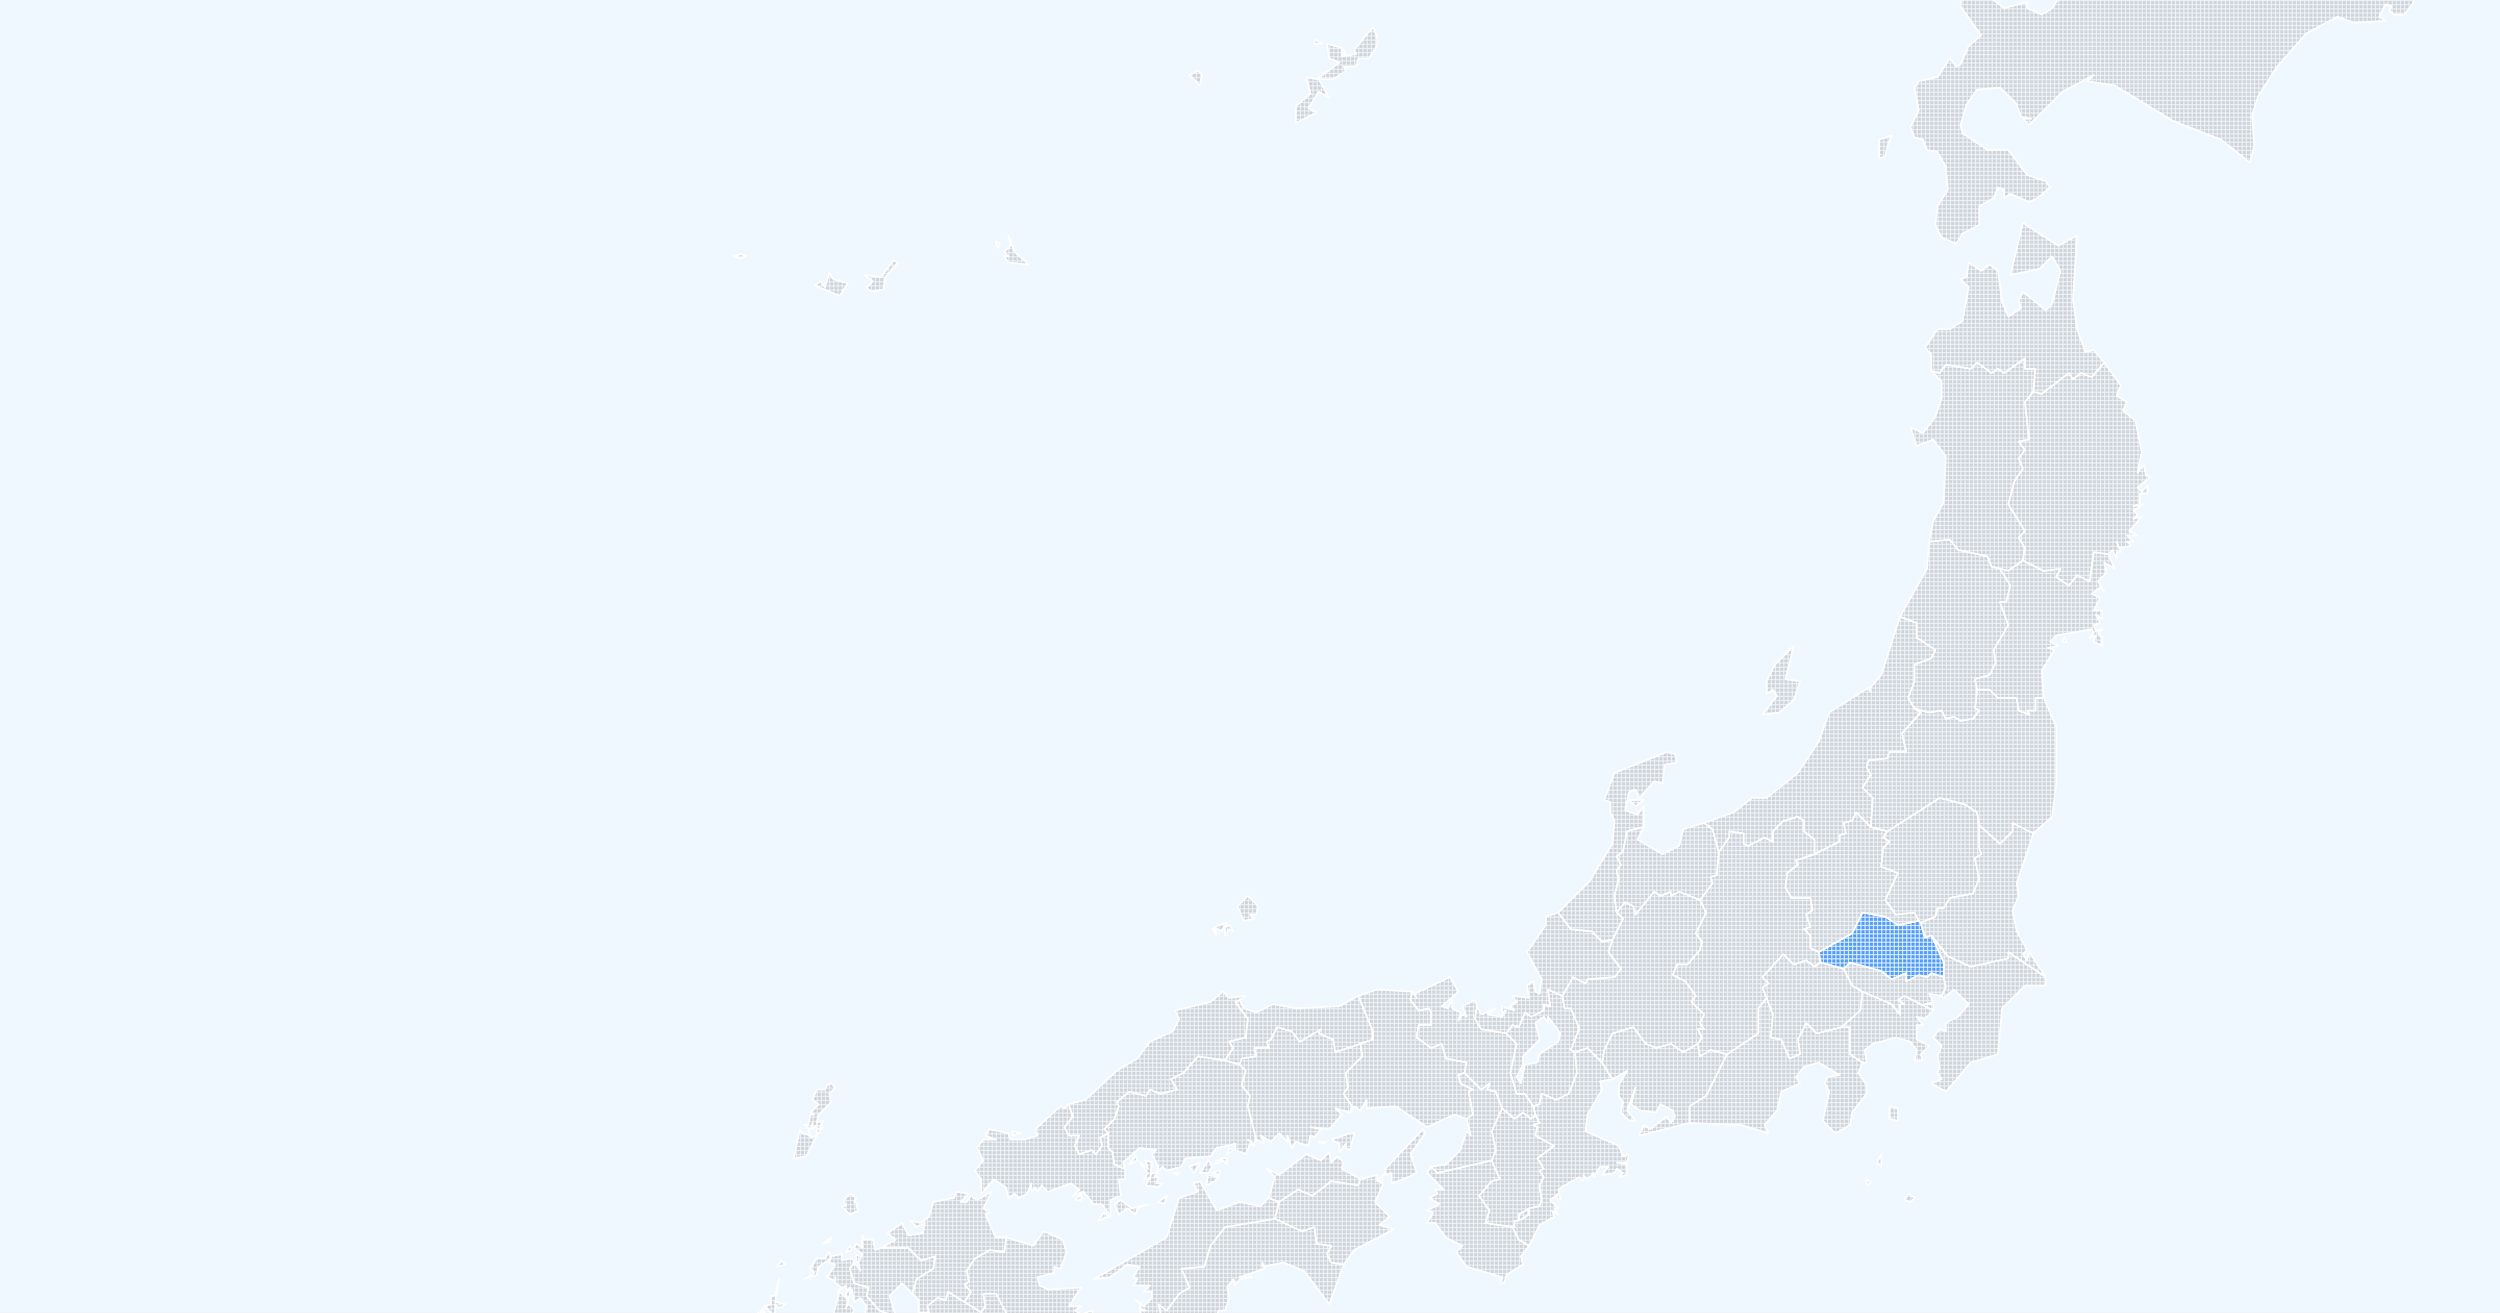
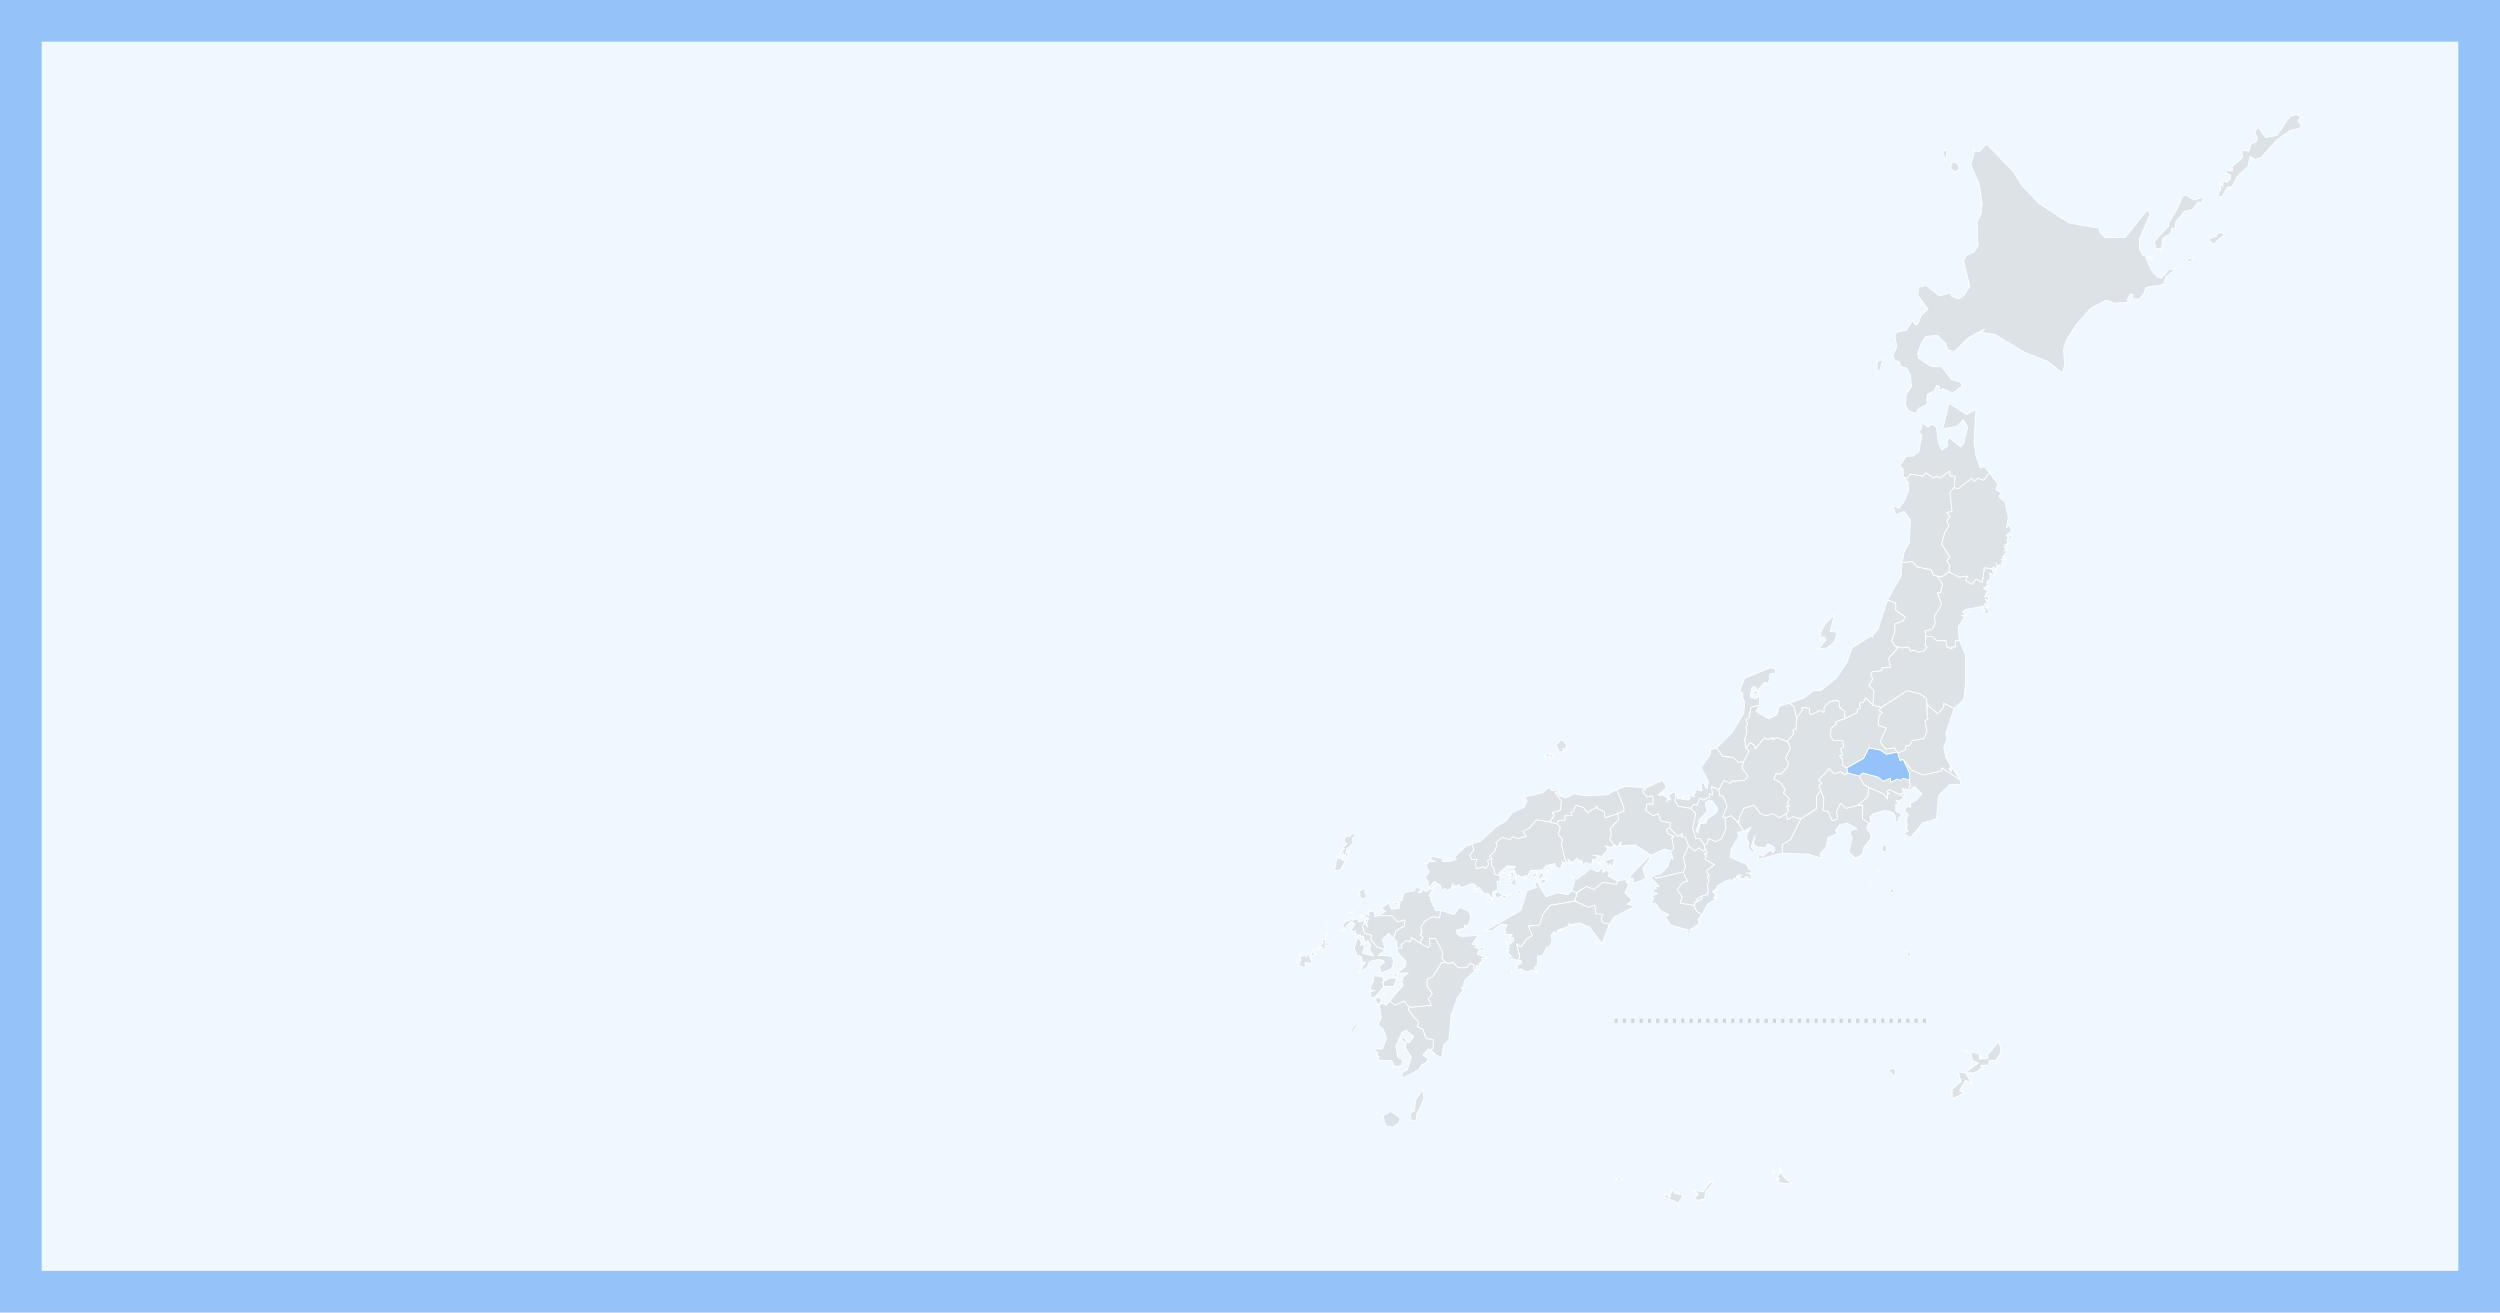
<svg xmlns="http://www.w3.org/2000/svg" viewBox="0 0 1200 630" width="1200" height="630">
  <rect width="1200" height="630" fill="#f0f8ff" />
  <defs>
    <pattern id="main" viewBox="0 0 5 5" x="0" y="0" width="5" height="5" patternUnits="userSpaceOnUse" patternTransform="scale(0.4)">
      <rect x="1" y="1" width="5" height="5" fill="rgba(56,141,245,0.8)" />
    </pattern>
  </defs>
  <defs>
    <pattern id="default" viewBox="0 0 5 5" x="0" y="0" width="5" height="5" patternUnits="userSpaceOnUse" patternTransform="scale(0.4)">
      <rect x="1" y="1" width="5" height="5" fill="rgba(202,205,209,0.8)" />
    </pattern>
  </defs>
-   <g transform="translate(300, -180) scale(1.0)">
+   <g transform="translate(600, 50) scale(0.5)">
    <g class="prefectures">
-       <g class="okinawa kyusyu-okinawa prefecture" data-code="47" stroke-linejoin="round" fill="url(#default)" fill-rule="nonzero" stroke="#ffffff" stroke-width="0.8" transform="translate(52, 193)">
+       <g class="okinawa kyusyu-okinawa prefecture" data-code="47" stroke-linejoin="round" fill="rgba(202,205,209,0.5)" fill-rule="nonzero" stroke="#ffffff" stroke-width="0.8" transform="translate(350, 900)  scale(1.2)">
        <polygon points="4 109 6 110 4 111 0 110" />
        <polygon points="48 121 55 123 51 129 39 124 42 122 44 125 46 118" />
        <polygon points="132 113 130 110 132 110 130 108 133 105 132 100 135 108 142 114" />
        <polygon points="225 23 224 28 219 23 223 21" />
        <polygon points="73 117 77 112 79 113 73 120 72 126 66 127 64 125 67 122 63 119 71 120" />
        <polygon points="287 20 291 17 286 15 285 8 292 10 292 14 299 13 298 11 307 0 309 5 309 9 305 15 300 15 299 19 293 19 294 21 288 25 281 25 286 34 281 31 276 39 280 41 270 46 270 38 277 32 275 24 280 25" />
        <polygon points="127 106 126 103 128 104" />
        <polygon points="279 8 279 6 283 8" />
        <polygon points="293 11 294 13 292 12" />
      </g>
-       <g class="kagoshima kyusyu kyusyu-okinawa prefecture" data-code="46" stroke-linejoin="round" fill="url(#default)" fill-rule="nonzero" stroke="#ffffff" stroke-width="0.8" transform="translate(96, 17)">
+       <g class="kagoshima kyusyu kyusyu-okinawa prefecture" data-code="46" stroke-linejoin="round" fill="rgba(202,205,209,0.5)" fill-rule="nonzero" stroke="#ffffff" stroke-width="0.8" transform="translate(96, 17)">
        <polygon points="23 949 26 951 23 952" />
        <polygon points="33 960 32 954 39 950 48 956 47 961 41 965 35 964" />
        <polygon points="64 953 64 958 59 959 58 952 62 949 63 939 70 929 71 938" />
        <polygon points="38 844 43 848 52 844 57 850 56 852 61 859 66 864 65 869 70 871 73 880 80 881 80 888 78 891 75 890 70 896 75 899 73 903 76 902 69 905 66 910 50 918 50 913 55 910 59 898 53 889 54 884 48 881 53 879 54 883 57 884 61 878 54 872 50 874 44 887 46 898 51 901 49 906 43 907 40 901 27 901 28 897 25 896 27 894 22 890 31 890 35 880 32 871 27 867 30 860 28 848 31 846 35 848" />
        <polygon points="31 837 34 836 33 838" />
        <polygon points="27 848 24 842 29 840 30 844" />
        <polygon points="4 868 6 865 7 867 2 875 0 874" />
-         <polygon points="12 864 9 861 14 861" />
-         <polygon points="284 149 280 150 279 146 289 144" />
-         <polygon points="301 126 301 118 306 118 305 122 309 126 308 129 303 132 300 128" />
-         <polygon points="363 98 360 99 359 97 365 93" />
-         <polygon points="344 90 331 98 335 101 330 104 327 103 329 107 323 102 325 99 316 97 324 97 325 95 321 94 335 88 337 90 339 86 344 85 342 89 344 87 345 89 347 82 349 88" />
-         <polygon points="324 108 322 106 320 108 318 101 323 102 322 105 328 107 325 109 326 107" />
-         <polygon points="355 12 352 16 352 13" />
-         <polygon points="361 1 363 0 365 4" />
      </g>
-       <g class="miyazaki kyusyu kyusyu-okinawa prefecture" data-code="45" stroke-linejoin="round" fill="url(#default)" fill-rule="nonzero" stroke="#ffffff" stroke-width="0.8" transform="translate(152, 824)">
+       <g class="miyazaki kyusyu kyusyu-okinawa prefecture" data-code="45" stroke-linejoin="round" fill="rgba(202,205,209,0.5)" fill-rule="nonzero" stroke="#ffffff" stroke-width="0.8" transform="translate(152, 824)">
        <polygon points="36 0 38 1 43 0 48 5 56 5 59 1 63 2 63 7 65 7 54 17 53 21 56 22 52 23 51 25 53 26 47 34 41 51 39 74 34 79 32 91 27 89 22 84 24 81 24 74 17 73 14 64 9 62 10 57 5 52 0 45 1 43 22 41 19 35 23 30 18 23 18 16 23 14 32 0" />
      </g>
-       <g class="oita kyusyu kyusyu-okinawa prefecture" data-code="44" stroke-linejoin="round" fill="url(#default)" fill-rule="nonzero" stroke="#ffffff" stroke-width="0.8" transform="translate(163, 771)">
+       <g class="oita kyusyu kyusyu-okinawa prefecture" data-code="44" stroke-linejoin="round" fill="rgba(202,205,209,0.5)" fill-rule="nonzero" stroke="#ffffff" stroke-width="0.8" transform="translate(163, 771)">
        <polygon points="0 34 3 29 0 26 2 24 1 19 5 13 12 9 19 10 20 3 33 7 38 0 47 4 49 10 46 18 43 17 43 20 35 22 36 26 40 28 56 27 50 36 56 36 53 38 56 40 61 38 62 41 57 41 55 45 65 49 59 49 61 51 57 54 60 55 54 56 54 60 52 60 52 55 48 54 45 58 37 58 32 53 27 54 25 53 21 49 22 43 15 30 9 30 10 36 8 39" />
      </g>
-       <g class="kumamoto kyusyu kyusyu-okinawa prefecture" data-code="43" stroke-linejoin="round" fill="url(#default)" fill-rule="nonzero" stroke="#ffffff" stroke-width="0.8" transform="translate(115, 800)">
+       <g class="kumamoto kyusyu kyusyu-okinawa prefecture" data-code="43" stroke-linejoin="round" fill="rgba(202,205,209,0.5)" fill-rule="nonzero" stroke="#ffffff" stroke-width="0.8" transform="translate(115, 800)">
        <path d="M8,37 L13,38 L13,48 L5,57 L1,58 L1,52 L5,51 L0,50 L4,40 L3,37 L8,37 Z M20,47 L14,47 L12,43 L19,39 L26,39 L23,47 L20,47 Z M24,34 L26,34 L26,38 L23,38 L24,34 Z M38,67 L33,61 L24,65 L19,61 L32,46 L30,40 L32,41 L31,39 L37,34 L26,34 L34,28 L35,23 L27,15 L26,10 L31,10 L30,7 L35,3 L39,4 L40,0 L48,5 L56,10 L58,7 L57,1 L63,1 L70,14 L69,20 L73,24 L69,24 L60,38 L55,40 L55,47 L60,54 L56,59 L59,65 L38,67 Z" />
      </g>
-       <g class="nagasaki kyusyu kyusyu-okinawa prefecture" data-code="42" stroke-linejoin="round" fill="url(#default)" fill-rule="nonzero" stroke="#ffffff" stroke-width="0.8" transform="translate(44, 700)">
+       <g class="nagasaki kyusyu kyusyu-okinawa prefecture" data-code="42" stroke-linejoin="round" fill="rgba(202,205,209,0.5)" fill-rule="nonzero" stroke="#ffffff" stroke-width="0.8" transform="translate(44, 700)">
        <path d="M53,1 L55,0 L57,2 L54,5 L55,9 L49,15 L48,19 L51,18 L49,22 L51,21 L48,25 L48,20 L46,22 L46,19 L45,22 L42,20 L44,20 L45,15 L47,15 L45,14 L49,10 L46,8 L48,3 L52,3 L53,1 Z M46,29 L43,35 L37,36 L40,22 L41,24 L45,25 L44,22 L45,26 L48,25 L46,29 Z M67,59 L68,61 L64,63 L60,59 L62,59 L61,56 L64,53 L67,55 L66,57 L68,58 L67,59 Z M28,110 L25,115 L26,110 L23,107 L26,106 L26,102 L28,102 L30,94 L28,105 L33,106 L30,108 L28,106 L28,110 Z M24,112 L21,111 L21,109 L23,111 L22,108 L24,112 Z M19,113 L20,110 L19,116 L16,111 L19,113 Z M6,118 L9,117 L10,119 L12,115 L16,125 L9,124 L9,129 L0,126 L1,124 L3,126 L4,125 L2,125 L5,122 L4,116 L6,118 Z M65,80 L62,81 L64,78 L65,80 Z M67,82 L70,84 L67,86 L67,82 Z M29,88 L31,85 L33,87 L29,88 Z M54,76 L51,77 L55,74 L54,76 Z M66,86 L64,89 L66,96 L73,98 L72,102 L78,109 L86,112 L79,117 L92,118 L94,123 L92,130 L82,134 L80,128 L85,124 L84,122 L79,121 L71,123 L68,129 L60,134 L64,129 L63,126 L65,127 L67,123 L64,125 L63,118 L59,117 L56,111 L59,100 L63,104 L62,108 L63,106 L66,108 L64,115 L75,118 L71,112 L72,107 L69,103 L66,105 L65,99 L62,99 L62,97 L58,100 L60,98 L57,96 L57,93 L57,95 L53,93 L57,87 L54,86 L55,83 L60,82 L60,85 L65,84 L66,86 Z M49,88 L48,92 L42,94 L47,91 L45,89 L48,84 L52,84 L54,81 L55,84 L49,88 Z M15,115 L15,113 L18,116 L15,118 L15,115 Z M64,101 L63,104 L62,101 L64,98 L64,101 Z" />
      </g>
-       <g class="saga kyusyu kyusyu-okinawa prefecture" data-code="41" stroke-linejoin="round" fill="url(#default)" fill-rule="nonzero" stroke="#ffffff" stroke-width="0.8" transform="translate(108, 773)">
+       <g class="saga kyusyu kyusyu-okinawa prefecture" data-code="41" stroke-linejoin="round" fill="rgba(202,205,209,0.5)" fill-rule="nonzero" stroke="#ffffff" stroke-width="0.8" transform="translate(108, 773)">
        <polygon points="15 6 28 6 34 12 41 10 40 16 32 21 30 28 25 23 19 29 22 39 14 36 8 29 9 25 2 23 0 16 2 13 5 17 4 13 6 9 2 6 3 4 6 6 6 0 7 2 11 2 12 7" />
      </g>
-       <g class="fukuoka kyusyu kyusyu-okinawa prefecture" data-code="40" stroke-linejoin="round" fill="url(#default)" fill-rule="nonzero" stroke="#ffffff" stroke-width="0.8" transform="translate(123, 752)">
+       <g class="fukuoka kyusyu kyusyu-okinawa prefecture" data-code="40" stroke-linejoin="round" fill="rgba(202,205,209,0.5)" fill-rule="nonzero" stroke="#ffffff" stroke-width="0.8" transform="translate(123, 752)">
        <polygon points="40 53 32 48 31 52 27 51 22 55 23 58 18 58 18 52 15 49 17 42 25 37 26 31 19 33 13 27 0 27 7 23 3 20 10 15 13 21 20 20 21 15 17 17 14 14 19 15 23 12 25 5 35 3 36 0 42 1 38 5 41 5 43 2 46 4 53 0 49 8 52 10 50 11 55 22 60 22 59 29 52 28 45 32 41 38 42 43 40 45 43 48" />
      </g>
-       <g class="kochi shikoku prefecture" data-code="39" stroke-linejoin="round" fill="url(#default)" fill-rule="nonzero" stroke="#ffffff" stroke-width="0.8" transform="translate(251, 765)">
+       <g class="kochi shikoku prefecture" data-code="39" stroke-linejoin="round" fill="rgba(202,205,209,0.5)" fill-rule="nonzero" stroke="#ffffff" stroke-width="0.8" transform="translate(251, 765)">
        <path d="M61,0 L74,6 L80,4 L81,12 L88,13 L86,17 L88,21 L94,22 L87,41 L75,25 L65,21 L55,23 L55,21 L56,24 L44,28 L50,28 L44,29 L42,32 L41,29 L38,33 L39,38 L37,44 L34,44 L30,52 L25,53 L25,61 L22,64 L25,70 L21,66 L14,68 L9,65 L5,67 L6,61 L10,60 L9,57 L6,57 L8,54 L5,41 L9,44 L15,36 L20,33 L16,24 L27,23 L30,13 L37,4 L61,0 Z M1,69 L0,70 L0,67 L1,69 Z" />
      </g>
-       <g class="ehime sikoku prefecture" data-code="38" stroke-linejoin="round" fill="url(#default)" fill-rule="nonzero" stroke="#ffffff" stroke-width="0.8" transform="translate(225, 737)">
+       <g class="ehime sikoku prefecture" data-code="38" stroke-linejoin="round" fill="rgba(202,205,209,0.5)" fill-rule="nonzero" stroke="#ffffff" stroke-width="0.8" transform="translate(225, 737)">
        <path d="M34,21 L31,20 L35,17 L34,21 Z M55,6 L51,6 L55,0 L57,3 L55,6 Z M60,5 L61,5 L60,7 L57,6 L60,5 Z M58,10 L54,12 L55,7 L60,8 L58,10 Z M32,85 L25,83 L25,86 L23,86 L24,81 L27,82 L21,76 L24,76 L22,72 L25,72 L22,71 L23,69 L20,67 L24,70 L28,66 L28,63 L24,63 L27,60 L19,60 L21,57 L19,56 L22,51 L16,50 L8,56 L0,57 L35,37 L41,18 L50,15 L48,11 L51,10 L59,24 L70,20 L80,22 L84,18 L89,20 L87,28 L63,32 L56,41 L53,51 L42,52 L46,61 L41,64 L35,72 L31,69 L34,82 L32,85 Z" />
      </g>
-       <g class="kagawa shikoku prefecture" data-code="37" stroke-linejoin="round" fill="url(#default)" fill-rule="nonzero" stroke="#ffffff" stroke-width="0.8" transform="translate(308, 724)">
+       <g class="kagawa shikoku prefecture" data-code="37" stroke-linejoin="round" fill="rgba(202,205,209,0.5)" fill-rule="nonzero" stroke="#ffffff" stroke-width="0.8" transform="translate(308, 724)">
        <path d="M6,33 L1,31 L4,21 L0,17 L6,20 L19,10 L26,13 L30,9 L31,14 L34,11 L37,14 L36,17 L45,22 L44,25 L31,23 L22,30 L15,27 L6,33 Z M27,5 L25,4 L29,4 L27,5 Z M40,0 L42,0 L40,8 L38,7 L38,5 L35,9 L35,5 L31,3 L40,0 Z" />
      </g>
-       <g class="tokushima shikoku prefecture" data-code="36" stroke-linejoin="round" fill="url(#default)" fill-rule="nonzero" stroke="#ffffff" stroke-width="0.8" transform="translate(312, 744)">
+       <g class="tokushima shikoku prefecture" data-code="36" stroke-linejoin="round" fill="rgba(202,205,209,0.5)" fill-rule="nonzero" stroke="#ffffff" stroke-width="0.8" transform="translate(312, 744)">
        <path d="M50,2 L52,0 L51,4 L50,2 Z M41,2 L49,0 L49,3 L52,4 L48,13 L55,20 L50,24 L57,26 L38,36 L33,43 L27,42 L25,38 L27,34 L20,33 L19,25 L13,27 L0,21 L2,13 L11,7 L18,10 L27,3 L40,5 L41,2 Z" />
      </g>
-       <g class="yamaguchi chugoku prefecture" data-code="35" stroke-linejoin="round" fill="url(#default)" fill-rule="nonzero" stroke="#ffffff" stroke-width="0.8" transform="translate(168, 710)">
+       <g class="yamaguchi chugoku prefecture" data-code="35" stroke-linejoin="round" fill="rgba(202,205,209,0.5)" fill-rule="nonzero" stroke="#ffffff" stroke-width="0.8" transform="translate(168, 710)">
        <path d="M45,0 L47,6 L43,11 L45,15 L50,15 L48,20 L50,24 L56,22 L58,24 L61,20 L60,16 L64,14 L64,21 L66,23 L67,29 L72,31 L72,36 L69,36 L70,44 L65,46 L65,54 L61,48 L57,48 L52,42 L47,44 L50,41 L46,38 L35,42 L32,39 L30,42 L29,40 L27,42 L27,38 L25,43 L21,45 L19,43 L16,45 L15,40 L9,36 L3,43 L3,36 L0,32 L4,27 L1,21 L4,17 L10,17 L5,15 L7,12 L16,14 L17,17 L24,17 L30,15 L29,12 L41,1 L43,2 L45,0 Z M64,54 L59,56 L62,52 L64,54 Z M75,50 L83,48 L78,50 L77,53 L73,50 L69,53 L67,48 L70,46 L75,50 Z M18,15 L18,13 L22,14 L18,15 Z M51,46 L48,46 L51,43 L51,46 Z" />
      </g>
-       <g class="hiroshima chugoku prefecture" data-code="34" stroke-linejoin="round" fill="url(#default)" fill-rule="nonzero" stroke="#ffffff" stroke-width="0.8" transform="translate(230, 687)">
+       <g class="hiroshima chugoku prefecture" data-code="34" stroke-linejoin="round" fill="rgba(202,205,209,0.5)" fill-rule="nonzero" stroke="#ffffff" stroke-width="0.8" transform="translate(230, 687)">
        <path d="M73,40 L72,42 L69,40 L72,43 L70,42 L68,47 L63,45 L63,42 L54,44 L51,48 L39,49 L37,53 L30,55 L28,53 L25,56 L26,53 L23,47 L25,45 L17,44 L9,51 L10,54 L5,52 L4,46 L2,44 L2,37 L0,35 L5,30 L7,24 L6,22 L12,17 L20,19 L22,16 L27,18 L35,16 L32,11 L38,8 L45,0 L58,2 L65,4 L68,7 L66,14 L70,19 L69,24 L73,40 Z M45,53 L43,56 L41,53 L46,51 L45,53 Z M21,54 L20,50 L23,51 L22,59 L19,59 L21,56 L17,51 L21,54 Z M15,48 L16,50 L12,52 L15,48 Z M35,57 L33,56 L36,56 L35,57 Z M24,58 L26,58 L25,61 L28,61 L26,63 L20,62 L23,56 L26,56 L24,58 Z M59,49 L59,52 L56,49 L59,49 Z M57,50 L53,52 L54,50 L57,50 Z M60,44 L62,45 L59,47 L60,44 Z" />
      </g>
-       <g class="okayama chugoku prefecture" data-code="33" stroke-linejoin="round" fill="url(#default)" fill-rule="nonzero" stroke="#ffffff" stroke-width="0.8" transform="translate(295, 673)">
+       <g class="okayama chugoku prefecture" data-code="33" stroke-linejoin="round" fill="rgba(202,205,209,0.5)" fill-rule="nonzero" stroke="#ffffff" stroke-width="0.8" transform="translate(295, 673)">
        <polygon points="58 8 59 14 51 22 52 29 50 32 54 38 53 41 46 39 49 42 43 49 34 48 39 49 36 53 34 52 33 57 27 55 25 58 23 52 23 55 19 51 15 55 10 52 12 56 8 54 4 38 5 33 1 28 3 21 0 18 1 15 8 14 7 10 14 10 13 7 15 6 18 0 25 2 29 7 39 1 38 3 45 6 46 12" />
      </g>
-       <g class="shimane chugoku prefecture" data-code="32" stroke-linejoin="round" fill="url(#default)" fill-rule="nonzero" stroke="#ffffff" stroke-width="0.8" transform="translate(211, 610)">
+       <g class="shimane chugoku prefecture" data-code="32" stroke-linejoin="round" fill="rgba(202,205,209,0.5)" fill-rule="nonzero" stroke="#ffffff" stroke-width="0.8" transform="translate(211, 610)">
        <path d="M74,14 L78,13 L75,17 L72,15 L73,19 L71,16 L74,14 Z M79,16 L77,19 L77,15 L79,14 L81,17 L79,16 Z M83,5 L88,0 L93,5 L92,9 L89,9 L91,11 L86,12 L83,5 Z M2,100 L10,98 L25,84 L35,78 L41,70 L52,65 L55,59 L53,55 L70,51 L76,46 L79,49 L87,48 L84,50 L82,51 L88,59 L87,68 L79,70 L81,73 L77,79 L64,77 L57,85 L51,88 L54,93 L46,95 L41,93 L39,96 L31,94 L25,99 L26,101 L24,107 L19,112 L21,114 L17,116 L18,120 L15,124 L13,122 L7,124 L5,120 L7,115 L2,115 L0,111 L4,106 L2,100 Z" />
      </g>
-       <g class="tottori chugoku prefecture" data-code="31" stroke-linejoin="round" fill="url(#default)" fill-rule="nonzero" stroke="#ffffff" stroke-width="0.8" transform="translate(288, 658)">
+       <g class="tottori chugoku prefecture" data-code="31" stroke-linejoin="round" fill="rgba(202,205,209,0.5)" fill-rule="nonzero" stroke="#ffffff" stroke-width="0.8" transform="translate(288, 658)">
        <polygon points="7 33 0 31 4 25 2 22 10 20 11 11 5 3 7 2 9 6 15 8 23 4 34 6 55 5 64 0 71 17 71 21 65 23 53 27 52 21 45 18 46 16 36 22 32 17 25 15 22 21 20 22 21 25 14 25 15 29 8 30" />
      </g>
-       <g class="wakayama kinki prefecture" data-code="30" stroke-linejoin="round" fill="url(#default)" fill-rule="nonzero" stroke="#ffffff" stroke-width="0.8" transform="translate(385, 737)">
+       <g class="wakayama kinki prefecture" data-code="30" stroke-linejoin="round" fill="rgba(202,205,209,0.5)" fill-rule="nonzero" stroke="#ffffff" stroke-width="0.8" transform="translate(385, 737)">
        <path d="M41,32 L44,38 L49,41 L45,46 L46,50 L38,55 L37,59 L35,59 L36,56 L19,51 L14,44 L17,41 L9,37 L4,30 L0,30 L3,25 L0,24 L6,21 L1,18 L5,16 L4,14 L8,14 L0,6 L2,3 L5,6 L31,0 L35,9 L31,10 L25,17 L30,24 L28,30 L41,32 Z M49,23 L49,26 L44,29 L44,26 L49,23 Z" />
      </g>
-       <g class="nara kinki prefecture" data-code="29" stroke-linejoin="round" fill="url(#default)" fill-rule="nonzero" stroke="#ffffff" stroke-width="0.8" transform="translate(410, 712)">
+       <g class="nara kinki prefecture" data-code="29" stroke-linejoin="round" fill="rgba(202,205,209,0.5)" fill-rule="nonzero" stroke="#ffffff" stroke-width="0.8" transform="translate(410, 712)">
        <polygon points="24 48 19 51 19 54 17 54 17 57 16 57 3 55 5 49 0 42 6 35 10 34 6 25 8 20 6 11 11 0 17 5 21 2 25 5 27 3 29 7 26 8 28 9 27 13 36 18 28 24 31 29 29 30 31 33 29 37 30 44 29 47" />
      </g>
-       <g class="hyogo kinki prefecture" data-code="28" stroke-linejoin="round" fill="url(#default)" fill-rule="nonzero" stroke="#ffffff" stroke-width="0.8" transform="translate(345, 655)">
+       <g class="hyogo kinki prefecture" data-code="28" stroke-linejoin="round" fill="rgba(202,205,209,0.5)" fill-rule="nonzero" stroke="#ffffff" stroke-width="0.8" transform="translate(345, 655)">
        <path d="M31,90 L23,93 L23,88 L20,89 L20,86 L38,67 L39,69 L32,79 L35,88 L31,90 Z M3,59 L4,56 L0,50 L2,47 L1,40 L9,32 L8,26 L14,24 L14,20 L7,3 L16,0 L33,1 L32,5 L36,10 L41,9 L42,11 L42,17 L36,17 L35,23 L42,28 L47,26 L49,33 L59,35 L58,40 L55,41 L56,45 L62,48 L60,49 L62,60 L59,62 L53,60 L40,66 L25,56 L11,57 L11,53 L8,58 L5,56 L3,59 Z" />
      </g>
-       <g class="osaka kinki prefecture" data-code="27" stroke-linejoin="round" fill="url(#default)" fill-rule="nonzero" stroke="#ffffff" stroke-width="0.8" transform="translate(387, 695)">
+       <g class="osaka kinki prefecture" data-code="27" stroke-linejoin="round" fill="rgba(202,205,209,0.5)" fill-rule="nonzero" stroke="#ffffff" stroke-width="0.8" transform="translate(387, 695)">
        <polygon points="16 0 24 8 28 5 27 8 31 9 34 17 29 28 31 37 29 42 3 48 0 45 7 44 14 37 17 28 19 30 17 22 20 20 18 9 20 8 14 5 13 1" />
      </g>
-       <g class="kyoto kinki prefecture" data-code="26" stroke-linejoin="round" fill="url(#default)" fill-rule="nonzero" stroke="#ffffff" stroke-width="0.8" transform="translate(377, 649)">
+       <g class="kyoto kinki prefecture" data-code="26" stroke-linejoin="round" fill="rgba(202,205,209,0.5)" fill-rule="nonzero" stroke="#ffffff" stroke-width="0.8" transform="translate(377, 649)">
        <polygon points="44 63 41 55 37 54 38 51 34 54 26 46 27 41 17 39 15 32 10 34 3 29 4 23 10 23 10 17 9 15 4 16 0 11 1 7 3 10 2 8 19 0 23 7 15 14 18 15 20 11 20 15 24 17 23 21 25 18 27 19 25 14 31 11 32 14 31 20 34 25 46 27 51 32 48 46 51 56 55 56 59 62 60 66 58 68 54 65 50 68" />
      </g>
-       <g class="shiga kinki prefecture" data-code="25" stroke-linejoin="round" fill="url(#default)" fill-rule="nonzero" stroke="#ffffff" stroke-width="0.8" transform="translate(423, 655)">
+       <g class="shiga kinki prefecture" data-code="25" stroke-linejoin="round" fill="rgba(202,205,209,0.5)" fill-rule="nonzero" stroke="#ffffff" stroke-width="0.8" transform="translate(423, 655)">
        <path d="M20,0 L27,3 L28,9 L31,9 L34,16 L35,19 L31,29 L33,30 L34,40 L30,50 L24,53 L17,50 L16,55 L13,56 L9,50 L5,50 L2,40 L5,26 L0,21 L3,17 L6,18 L9,11 L12,13 L18,10 L18,7 L21,8 L20,0 Z M20,13 L20,16 L18,13 L14,16 L16,24 L8,32 L8,36 L5,42 L7,45 L9,36 L15,35 L16,31 L25,25 L26,21 L20,13 Z" />
      </g>
-       <g class="mie kinki prefecture" data-code="24" stroke-linejoin="round" fill="url(#default)" fill-rule="nonzero" stroke="#ffffff" stroke-width="0.8" transform="translate(426, 683)">
+       <g class="mie kinki prefecture" data-code="24" stroke-linejoin="round" fill="rgba(202,205,209,0.5)" fill-rule="nonzero" stroke="#ffffff" stroke-width="0.8" transform="translate(426, 683)">
        <polygon points="8 95 3 92 0 86 1 86 1 83 3 83 8 80 8 77 13 76 14 73 13 66 15 62 13 59 15 58 12 53 20 47 11 42 12 38 10 37 13 36 11 32 10 28 13 27 14 22 21 25 27 22 31 12 30 2 36 0 43 7 48 15 42 16 43 20 36 32 35 40 51 47 53 52 56 51 55 55 50 55 55 56 55 61 51 62 53 60 50 58 49 60 43 61 46 57 42 57 39 62 39 60 36 63 34 61 34 64 32 62 25 66 22 68 23 73 21 72 22 70 18 73 22 77 20 77 22 80 19 78 20 81 13 85" />
      </g>
-       <g class="aichi chubu prefecture" data-code="23" stroke-linejoin="round" fill="url(#default)" fill-rule="nonzero" stroke="#ffffff" stroke-width="0.8" transform="translate(469, 673)">
+       <g class="aichi chubu prefecture" data-code="23" stroke-linejoin="round" fill="rgba(202,205,209,0.5)" fill-rule="nonzero" stroke="#ffffff" stroke-width="0.8" transform="translate(469, 673)">
        <polygon points="42 46 18 52 20 47 23 49 31 43 33 46 35 43 34 40 28 37 26 41 18 40 14 37 16 29 12 40 16 45 13 45 9 41 10 36 8 33 8 28 12 21 5 25 0 17 1 11 5 3 15 0 21 8 26 10 33 8 39 12 46 8 47 14 52 11 60 13 50 33 42 38" />
      </g>
-       <g class="shizuoka chubu prefecture" data-code="22" stroke-linejoin="round" fill="url(#default)" fill-rule="nonzero" stroke="#ffffff" stroke-width="0.8" transform="translate(511, 659)">
+       <g class="shizuoka chubu prefecture" data-code="22" stroke-linejoin="round" fill="rgba(202,205,209,0.5)" fill-rule="nonzero" stroke="#ffffff" stroke-width="0.8" transform="translate(511, 659)">
        <polygon points="73 14 77 14 77 27 83 31 81 36 85 42 85 46 78 55 77 61 70 65 64 59 67 45 65 41 66 38 72 37 62 31 55 33 51 38 53 41 44 45 42 54 36 61 38 65 25 61 0 60 0 52 8 47 18 27 33 17 33 5 37 0 40 8 39 19 44 20 48 29 53 27 52 20 56 12 61 17" />
      </g>
-       <g class="gifu chubu prefecture" data-code="21" stroke-linejoin="round" fill="url(#default)" fill-rule="nonzero" stroke="#ffffff" stroke-width="0.8" transform="translate(450, 608)">
+       <g class="gifu chubu prefecture" data-code="21" stroke-linejoin="round" fill="rgba(202,205,209,0.5)" fill-rule="nonzero" stroke="#ffffff" stroke-width="0.8" transform="translate(450, 608)">
        <polygon points="66 4 69 10 64 20 67 24 66 28 60 35 55 35 53 40 59 43 64 50 62 53 68 59 66 63 68 66 65 66 67 70 65 73 58 77 52 73 45 75 40 73 34 65 24 68 20 76 19 82 12 75 6 77 4 76 8 66 7 63 4 56 1 56 0 50 5 41 11 44 12 42 25 41 28 37 22 29 24 23 29 13 26 10 30 5 34 7 35 11 44 0 47 2 52 0 52 2 56 0" />
      </g>
-       <g class="nagano chubu prefecture" data-code="20" stroke-linejoin="round" fill="url(#default)" fill-rule="nonzero" stroke="#ffffff" stroke-width="0.8" transform="translate(503, 572)">
+       <g class="nagano chubu prefecture" data-code="20" stroke-linejoin="round" fill="rgba(202,205,209,0.5)" fill-rule="nonzero" stroke="#ffffff" stroke-width="0.8" transform="translate(503, 572)">
        <polygon points="68 18 59 21 60 23 55 27 54 34 57 39 66 39 67 45 64 47 66 53 63 54 66 57 66 63 70 65 71 70 68 72 64 69 58 71 53 66 43 77 46 80 43 82 45 87 41 92 41 104 26 114 18 112 13 115 12 109 14 106 12 102 15 102 13 99 15 95 9 89 11 86 6 79 0 76 2 71 7 71 13 64 14 60 11 56 16 46 13 40 19 32 18 29 21 28 22 17 27 10 27 7 34 8 34 13 36 14 44 10 48 12 48 7 53 2 60 0 63 2 63 7 68 11" />
      </g>
-       <g class="yamanashi chubu prefecture" data-code="19" stroke-linejoin="round" fill="url(#default)" fill-rule="nonzero" stroke="#ffffff" stroke-width="0.8" transform="translate(546, 638)">
+       <g class="yamanashi chubu prefecture" data-code="19" stroke-linejoin="round" fill="rgba(202,205,209,0.5)" fill-rule="nonzero" stroke="#ffffff" stroke-width="0.8" transform="translate(546, 638)">
        <polygon points="2 21 0 16 3 14 0 11 10 0 15 5 21 3 25 6 28 4 39 7 43 15 48 18 47 27 38 35 26 38 21 33 17 41 18 48 13 50 9 41 4 40 5 29" />
      </g>
-       <g class="fukui chubu prefecture" data-code="18" stroke-linejoin="round" fill="url(#default)" fill-rule="nonzero" stroke="#ffffff" stroke-width="0.8" transform="translate(408, 618)">
+       <g class="fukui chubu prefecture" data-code="18" stroke-linejoin="round" fill="rgba(202,205,209,0.5)" fill-rule="nonzero" stroke="#ffffff" stroke-width="0.8" transform="translate(408, 618)">
        <polygon points="40 0 46 8 56 9 61 14 66 13 64 19 70 27 67 31 54 32 53 34 47 31 42 40 35 37 36 45 33 44 33 47 27 50 24 48 21 55 18 54 15 58 3 56 0 51 1 45 3 49 10 46 6 49 13 50 15 47 13 48 13 45 19 47 17 45 20 43 18 40 26 41 25 35 28 33 29 38 31 39 32 32 25 19 34 6 34 2" />
      </g>
-       <g class="ishikawa chubu prefecture" data-code="17" stroke-linejoin="round" fill="url(#default)" fill-rule="nonzero" stroke="#ffffff" stroke-width="0.8" transform="translate(448, 541)">
+       <g class="ishikawa chubu prefecture" data-code="17" stroke-linejoin="round" fill="rgba(202,205,209,0.5)" fill-rule="nonzero" stroke="#ffffff" stroke-width="0.8" transform="translate(448, 541)">
        <path d="M37,26 L34,23 L41,23 L37,26 Z M28,77 L31,80 L26,90 L21,91 L16,86 L6,85 L0,77 L15,62 L26,44 L27,33 L25,29 L25,24 L22,23 L27,10 L52,0 L56,1 L57,5 L51,6 L50,15 L46,14 L39,22 L37,18 L34,19 L32,28 L38,30 L41,26 L41,36 L33,38 L31,48 L28,50 L30,54 L28,57 L29,61 L27,69 L28,77 Z" />
      </g>
-       <g class="toyama chubu prefecture" data-code="16" stroke-linejoin="round" fill="url(#default)" fill-rule="nonzero" stroke="#ffffff" stroke-width="0.8" transform="translate(475, 575)">
+       <g class="toyama chubu prefecture" data-code="16" stroke-linejoin="round" fill="rgba(202,205,209,0.5)" fill-rule="nonzero" stroke="#ffffff" stroke-width="0.8" transform="translate(475, 575)">
        <polygon points="41 37 31 33 27 35 27 33 22 35 19 33 10 44 9 40 5 38 1 43 0 35 2 27 1 23 3 20 1 16 4 14 6 4 14 2 11 8 23 15 31 11 33 3 43 0 47 3 50 14 49 25 46 26 47 29" />
      </g>
-       <g class="niigata chubu prefecture" data-code="15" stroke-linejoin="round" fill="url(#default)" fill-rule="nonzero" stroke="#ffffff" stroke-width="0.8" transform="translate(518, 476)">
+       <g class="niigata chubu prefecture" data-code="15" stroke-linejoin="round" fill="rgba(202,205,209,0.5)" fill-rule="nonzero" stroke="#ffffff" stroke-width="0.8" transform="translate(518, 476)">
        <path d="M7,113 L4,102 L0,99 L14,94 L23,87 L30,87 L45,75 L55,60 L60,46 L79,34 L80,36 L79,35 L85,28 L94,0 L102,3 L102,10 L111,16 L109,20 L101,23 L101,31 L98,39 L101,44 L104,46 L95,56 L97,65 L89,65 L88,68 L79,69 L78,72 L80,76 L76,82 L81,87 L80,101 L73,94 L71,98 L67,99 L68,104 L65,105 L65,108 L53,114 L53,107 L48,103 L48,98 L45,96 L38,98 L33,103 L33,108 L29,106 L21,110 L19,109 L19,104 L12,103 L12,106 L7,113 Z M36,46 L28,47 L35,38 L33,35 L30,37 L30,31 L34,23 L43,14 L39,30 L46,31 L43,40 L36,46 Z" />
      </g>
-       <g class="kanagawa kanto prefecture" data-code="14" stroke-linejoin="round" fill="url(#default)" fill-rule="nonzero" stroke="#ffffff" stroke-width="0.8" transform="translate(584, 656)">
+       <g class="kanagawa kanto prefecture" data-code="14" stroke-linejoin="round" fill="rgba(202,205,209,0.5)" fill-rule="nonzero" stroke="#ffffff" stroke-width="0.8" transform="translate(584, 656)">
        <polygon points="10 0 24 6 28 11 28 6 30 6 27 4 30 2 44 9 40 13 36 12 39 16 36 16 36 23 42 26 38 30 39 33 35 33 36 28 33 24 26 22 15 25 11 28 12 34 10 34 4 30 4 17 0 17 9 9" />
      </g>
-       <g class="tokyo kanto prefecture" data-code="13" stroke-linejoin="round" fill="url(#default)" fill-rule="nonzero" stroke="#ffffff" stroke-width="0.8" transform="translate(585, 642)">
+       <g class="tokyo kanto prefecture" data-code="13" stroke-linejoin="round" fill="rgba(202,205,209,0.5)" fill-rule="nonzero" stroke="#ffffff" stroke-width="0.8" transform="translate(585, 642)">
        <path d="M49,173 L49,178 L44,171 L49,173 Z M34,113 L32,115 L29,114 L31,111 L34,113 Z M11,104 L13,106 L11,107 L11,104 Z M18,98 L16,96 L18,92 L18,98 Z M22,75 L22,69 L26,70 L26,76 L22,75 Z M48,7 L49,12 L47,16 L41,15 L43,19 L39,20 L43,20 L43,23 L29,16 L26,18 L29,20 L27,20 L27,25 L23,20 L9,14 L4,11 L0,3 L3,0 L18,4 L23,8 L30,5 L30,9 L36,6 L40,7 L42,5 L48,7 Z" />
      </g>
-       <g class="chiba kanto prefecture" data-code="12" stroke-linejoin="round" fill="url(#default)" fill-rule="nonzero" stroke="#ffffff" stroke-width="0.8" transform="translate(627, 629)">
+       <g class="chiba kanto prefecture" data-code="12" stroke-linejoin="round" fill="rgba(202,205,209,0.5)" fill-rule="nonzero" stroke="#ffffff" stroke-width="0.8" transform="translate(627, 629)">
        <polygon points="5 29 7 25 6 20 6 13 0 0 8 10 19 15 37 11 37 8 55 20 55 24 45 24 34 35 32 57 19 61 7 75 0 71 5 69 3 66 4 63 3 58 5 53 1 49 4 45 7 46 7 42 13 39 18 33 11 26 6 30" />
      </g>
-       <g class="saitama kanto prefecture" data-code="11" stroke-linejoin="round" fill="url(#main)" fill-rule="nonzero" stroke="#ffffff" stroke-width="0.8" transform="translate(573, 618)">
+       <g class="saitama kanto prefecture" data-code="11" stroke-linejoin="round" fill="rgba(56,141,245,0.5)" fill-rule="nonzero" stroke="#ffffff" stroke-width="0.8" transform="translate(573, 618)">
        <polygon points="48 4 49 5 51 12 54 11 54 11 60 24 60 31 54 29 52 31 48 30 42 33 42 29 35 32 30 28 15 24 12 27 1 24 0 19 16 10 21 0 32 2 38 6" />
      </g>
-       <g class="gunma kanto prefecture" data-code="10" stroke-linejoin="round" fill="url(#default)" fill-rule="nonzero" stroke="#ffffff" stroke-width="0.8" transform="translate(557, 570)">
+       <g class="gunma kanto prefecture" data-code="10" stroke-linejoin="round" fill="rgba(202,205,209,0.5)" fill-rule="nonzero" stroke="#ffffff" stroke-width="0.8" transform="translate(557, 570)">
        <polygon points="64 52 54 54 48 50 37 48 32 58 16 67 12 65 12 59 9 56 12 55 10 49 13 47 12 41 3 41 0 36 1 29 6 25 5 23 14 20 26 14 26 11 29 10 28 5 32 4 34 0 41 7 49 9 47 12 50 14 47 17 46 26 54 29 48 42 53 49 62 48" />
      </g>
-       <g class="tochigi kanto prefecture" data-code="9" stroke-linejoin="round" fill="url(#default)" fill-rule="nonzero" stroke="#ffffff" stroke-width="0.8" transform="translate(603, 563)">
+       <g class="tochigi kanto prefecture" data-code="9" stroke-linejoin="round" fill="rgba(202,205,209,0.5)" fill-rule="nonzero" stroke="#ffffff" stroke-width="0.8" transform="translate(603, 563)">
        <polygon points="19 60 18 59 16 55 7 56 2 49 8 36 0 33 1 24 4 21 1 19 3 16 28 0 40 3 46 7 47 13 47 24 48 27 45 29 47 39 44 46 33 48 30 53 27 53 26 57" />
      </g>
-       <g class="ibaraki kanto prefecture" data-code="8" stroke-linejoin="round" fill="url(#default)" fill-rule="nonzero" stroke="#ffffff" stroke-width="0.8" transform="translate(622, 575)">
+       <g class="ibaraki kanto prefecture" data-code="8" stroke-linejoin="round" fill="rgba(202,205,209,0.5)" fill-rule="nonzero" stroke="#ffffff" stroke-width="0.8" transform="translate(622, 575)">
        <polygon points="5 54 5 54 2 55 0 48 7 45 8 41 11 41 14 36 25 34 28 27 26 17 29 15 28 12 28 1 38 10 44 4 44 0 54 5 46 29 47 35 44 42 46 52 51 61 49 63 51 66 52 62 60 74 42 62 42 65 24 69 13 64" />
      </g>
-       <g class="fukushima tohoku prefecture" data-code="7" stroke-linejoin="round" fill="url(#default)" fill-rule="nonzero" stroke="#ffffff" stroke-width="0.8" transform="translate(594, 511)">
+       <g class="fukushima tohoku prefecture" data-code="7" stroke-linejoin="round" fill="rgba(202,205,209,0.5)" fill-rule="nonzero" stroke="#ffffff" stroke-width="0.8" transform="translate(594, 511)">
        <polygon points="82 69 72 64 72 68 66 74 56 65 55 59 49 55 37 52 12 68 4 66 5 52 0 47 4 41 2 37 3 34 12 33 13 30 21 30 19 21 28 11 25 9 32 11 38 10 40 14 44 13 47 15 53 14 56 10 54 9 55 0 61 0 65 4 74 4 75 10 80 12 79 10 83 10 83 4 87 4 93 18 93 45 91 61" />
      </g>
-       <g class="yamagata tohoku prefecture" data-code="6" stroke-linejoin="round" fill="url(#default)" fill-rule="nonzero" stroke="#ffffff" stroke-width="0.8" transform="translate(612, 439)">
+       <g class="yamagata tohoku prefecture" data-code="6" stroke-linejoin="round" fill="rgba(202,205,209,0.5)" fill-rule="nonzero" stroke="#ffffff" stroke-width="0.8" transform="translate(612, 439)">
        <polygon points="14 1 24 0 28 5 42 8 44 13 48 14 53 22 51 30 48 30 52 41 45 53 46 59 43 65 36 67 37 72 36 81 38 82 35 86 29 87 26 85 22 86 20 82 14 83 7 81 4 76 7 68 7 60 15 57 17 53 8 47 8 40 0 37 13 14" />
      </g>
-       <g class="akita tohoku prefecture" data-code="5" stroke-linejoin="round" fill="url(#default)" fill-rule="nonzero" stroke="#ffffff" stroke-width="0.8" transform="translate(617, 352)">
+       <g class="akita tohoku prefecture" data-code="5" stroke-linejoin="round" fill="rgba(202,205,209,0.5)" fill-rule="nonzero" stroke="#ffffff" stroke-width="0.8" transform="translate(617, 352)">
        <polygon points="54 97 47 102 43 101 39 100 37 95 23 92 19 87 9 88 11 78 16 69 17 47 11 39 3 42 0 33 6 36 12 28 15 19 15 11 10 6 14 7 17 3 29 5 32 2 39 7 42 5 45 7 55 0 55 5 60 5 59 16 55 21 57 39 52 40 55 44 52 48 54 53 50 59 47 70 55 83 52 86 55 91" />
      </g>
-       <g class="miyagi tohoku prefecture" data-code="4" stroke-linejoin="round" fill="url(#default)" fill-rule="nonzero" stroke="#ffffff" stroke-width="0.8" transform="translate(648, 445)">
+       <g class="miyagi tohoku prefecture" data-code="4" stroke-linejoin="round" fill="rgba(202,205,209,0.5)" fill-rule="nonzero" stroke="#ffffff" stroke-width="0.8" transform="translate(648, 445)">
        <path d="M33,70 L29,70 L29,76 L25,76 L26,78 L21,76 L20,70 L11,70 L7,66 L1,66 L0,61 L7,59 L10,53 L9,47 L16,35 L12,24 L15,24 L17,16 L12,8 L16,9 L23,4 L33,9 L41,8 L39,12 L45,16 L49,11 L55,14 L57,0 L64,1 L67,8 L62,5 L63,10 L59,14 L62,19 L60,17 L56,20 L60,22 L57,28 L61,28 L61,32 L58,30 L60,34 L57,35 L58,38 L61,37 L59,39 L61,41 L61,45 L57,43 L58,40 L55,41 L57,39 L56,37 L39,40 L36,43 L40,45 L35,46 L38,47 L32,57 L33,70 Z M43,41 L44,43 L42,43 L43,41 Z" />
      </g>
-       <g class="iwate tohoku prefecture" data-code="3" stroke-linejoin="round" fill="url(#default)" fill-rule="nonzero" stroke="#ffffff" stroke-width="0.8" transform="translate(664, 354)">
+       <g class="iwate tohoku prefecture" data-code="3" stroke-linejoin="round" fill="rgba(202,205,209,0.5)" fill-rule="nonzero" stroke="#ffffff" stroke-width="0.8" transform="translate(664, 354)">
        <polygon points="48 92 41 91 39 105 33 102 29 107 23 103 25 99 17 100 7 95 8 89 5 84 8 81 0 68 3 57 7 51 5 46 8 42 5 38 10 37 8 19 12 14 16 15 29 5 31 8 35 5 40 7 46 0 54 11 52 16 57 19 55 23 61 28 64 43 62 53 65 49 66 54 68 55 62 60 64 62 67 59 67 63 63 63 63 68 60 69 65 68 60 71 62 73 60 75 64 74 58 81 62 83 57 83 60 86 57 86 59 88 53 89 52 86 54 91 52 91 52 94 50 90" />
      </g>
-       <g class="aomori tohoku prefecture" data-code="2" stroke-linejoin="round" fill="url(#default)" fill-rule="nonzero" stroke="#ffffff" stroke-width="0.8" transform="translate(624, 287)">
+       <g class="aomori tohoku prefecture" data-code="2" stroke-linejoin="round" fill="rgba(202,205,209,0.5)" fill-rule="nonzero" stroke="#ffffff" stroke-width="0.8" transform="translate(624, 287)">
        <polygon points="3 71 3 63 0 60 6 51 12 51 18 47 21 31 17 27 20 26 21 19 27 23 31 20 35 23 37 38 40 45 46 41 45 37 47 33 58 42 61 39 65 23 61 16 55 22 41 25 47 0 64 11 73 6 71 37 73 51 77 62 81 61 86 67 80 74 75 72 71 75 69 72 56 82 52 81 53 70 48 70 48 65 38 72 35 70 32 72 25 67 22 70 10 68 7 72" />
      </g>
-       <g class="hokkaido prefecture" data-code="1" stroke-linejoin="round" fill="url(#default)" fill-rule="nonzero" stroke="#ffffff" stroke-width="0.8" transform="translate(602, 10)">
+       <g class="hokkaido prefecture" data-code="1" stroke-linejoin="round" fill="rgba(202,205,209,0.5)" fill-rule="nonzero" stroke="#ffffff" stroke-width="0.8" transform="translate(602, 10)">
        <path d="M4,240 L3,245 L0,246 L0,237 L6,235 L4,240 Z M33,261 L32,250 L28,243 L23,242 L21,237 L17,236 L15,231 L19,223 L17,212 L19,209 L28,207 L34,198 L37,202 L39,201 L43,192 L49,187 L39,173 L40,166 L47,164 L60,174 L71,171 L71,174 L78,177 L83,174 L89,165 L83,140 L86,135 L93,132 L97,126 L96,103 L100,95 L101,85 L98,67 L90,48 L93,39 L92,33 L94,36 L99,35 L105,28 L131,55 L139,68 L155,85 L184,104 L213,109 L214,113 L219,118 L238,118 L260,91 L262,96 L252,119 L252,129 L255,135 L265,138 L263,140 L264,137 L258,137 L263,149 L269,156 L273,157 L280,149 L287,148 L277,156 L275,163 L258,166 L256,172 L252,177 L247,177 L245,175 L246,173 L243,172 L240,178 L243,180 L228,181 L220,178 L205,186 L191,202 L182,216 L179,225 L180,240 L178,248 L164,237 L141,228 L113,211 L100,209 L103,206 L88,214 L72,230 L69,227 L73,227 L68,226 L66,220 L58,212 L47,213 L42,220 L39,230 L40,234 L52,242 L62,242 L71,254 L80,257 L82,260 L76,265 L72,267 L63,263 L60,265 L60,261 L57,260 L55,265 L48,269 L48,278 L40,282 L37,287 L30,284 L27,278 L28,269 L33,261 Z M71,48 L73,45 L77,47 L79,52 L75,55 L71,52 L71,48 Z M65,35 L65,33 L67,35 L66,45 L63,35 L65,35 Z M369,17 L367,13 L365,13 L363,17 L365,23 L364,26 L359,28 L357,35 L350,34 L351,41 L341,50 L341,54 L335,54 L335,56 L339,58 L339,62 L336,65 L332,64 L332,69 L329,66 L330,71 L327,78 L331,79 L336,70 L341,69 L346,59 L356,50 L358,40 L363,43 L369,41 L384,24 L397,15 L406,13 L407,10 L404,6 L407,2 L402,0 L396,2 L384,20 L373,22 L369,17 Z M290,99 L295,93 L303,91 L308,84 L311,85 L314,79 L304,82 L296,77 L293,79 L289,89 L280,104 L280,107 L266,122 L268,129 L273,128 L273,132 L274,119 L282,114 L283,109 L286,109 L287,102 L290,99 Z M322,125 L334,115 L329,113 L325,116 L326,117 L319,119 L319,123 L321,122 L322,125 Z M300,142 L304,137 L297,139 L300,142 Z M291,146 L293,143 L289,144 L291,146 Z" />
      </g>
    </g>
+     <g class="separator-line">
+       <line x1="350" y1="880" x2="650" y2="880" stroke="rgba(202,205,209,0.8)" stroke-width="4" stroke-dasharray="3,5" />
+     </g>
  </g>
+   <rect x="10" y="10" width="1180" height="610" fill="none" stroke="rgba(56,141,245,0.5)" stroke-width="20" />
</svg>
